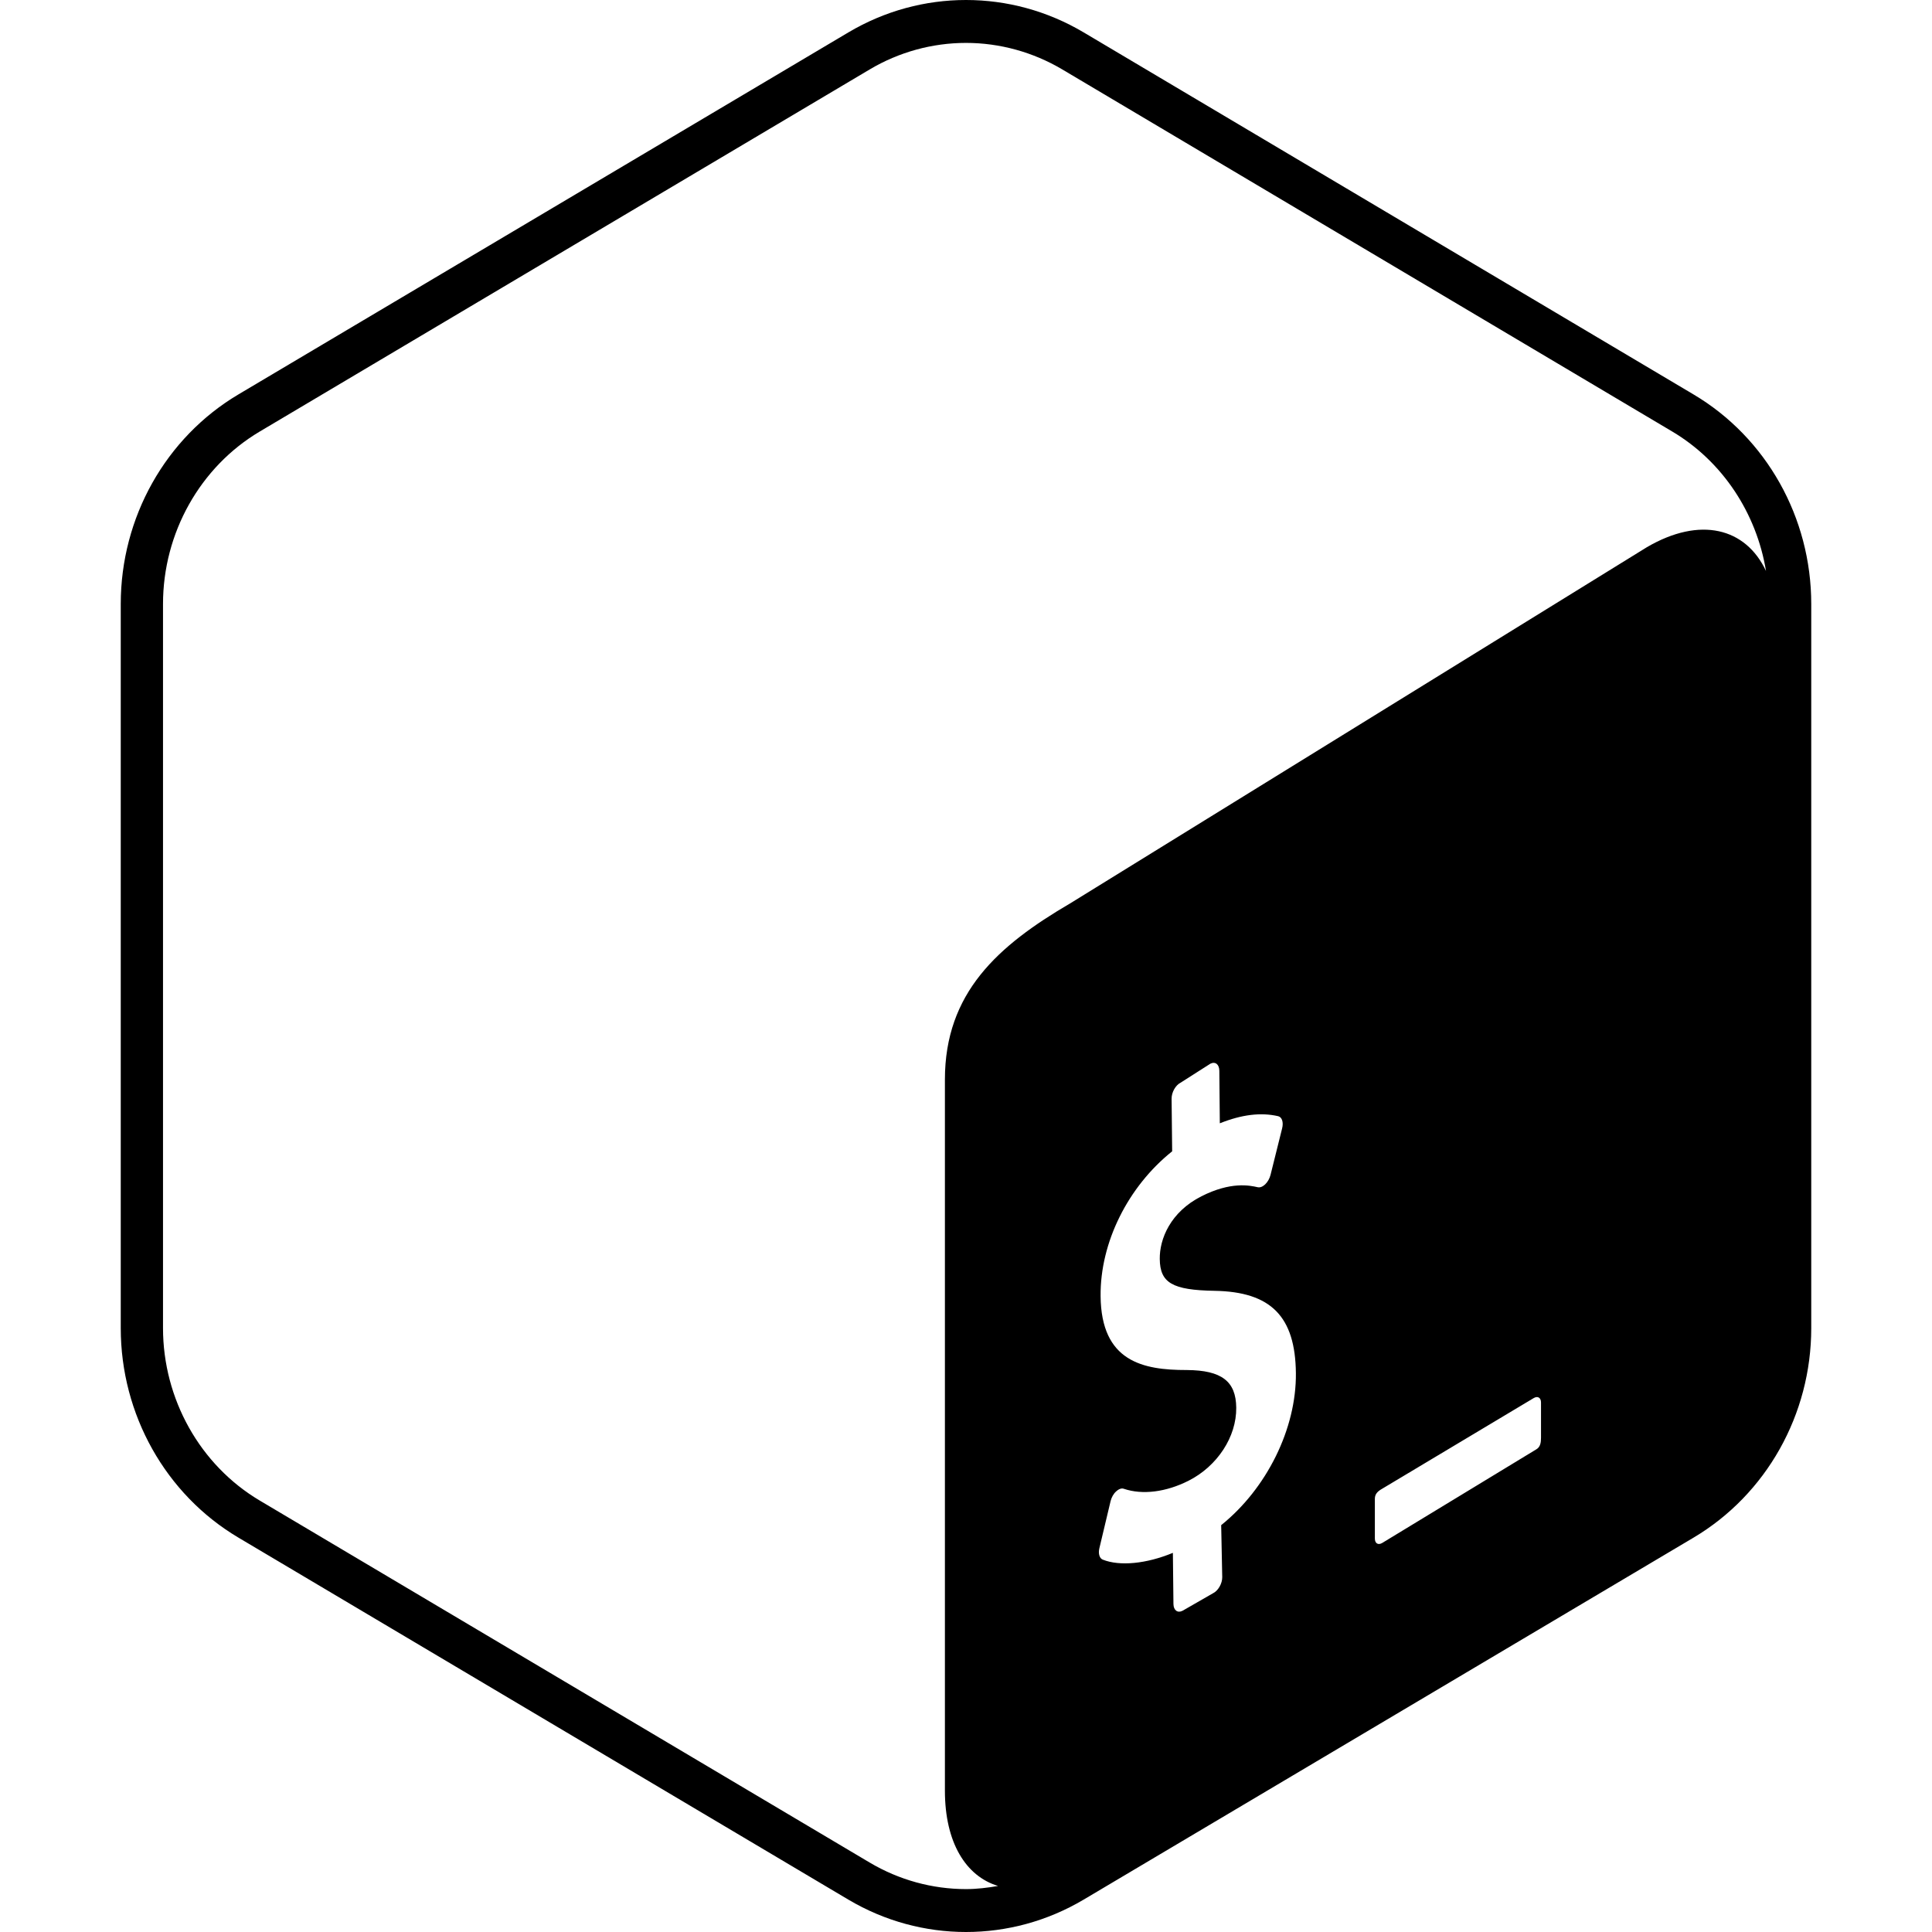
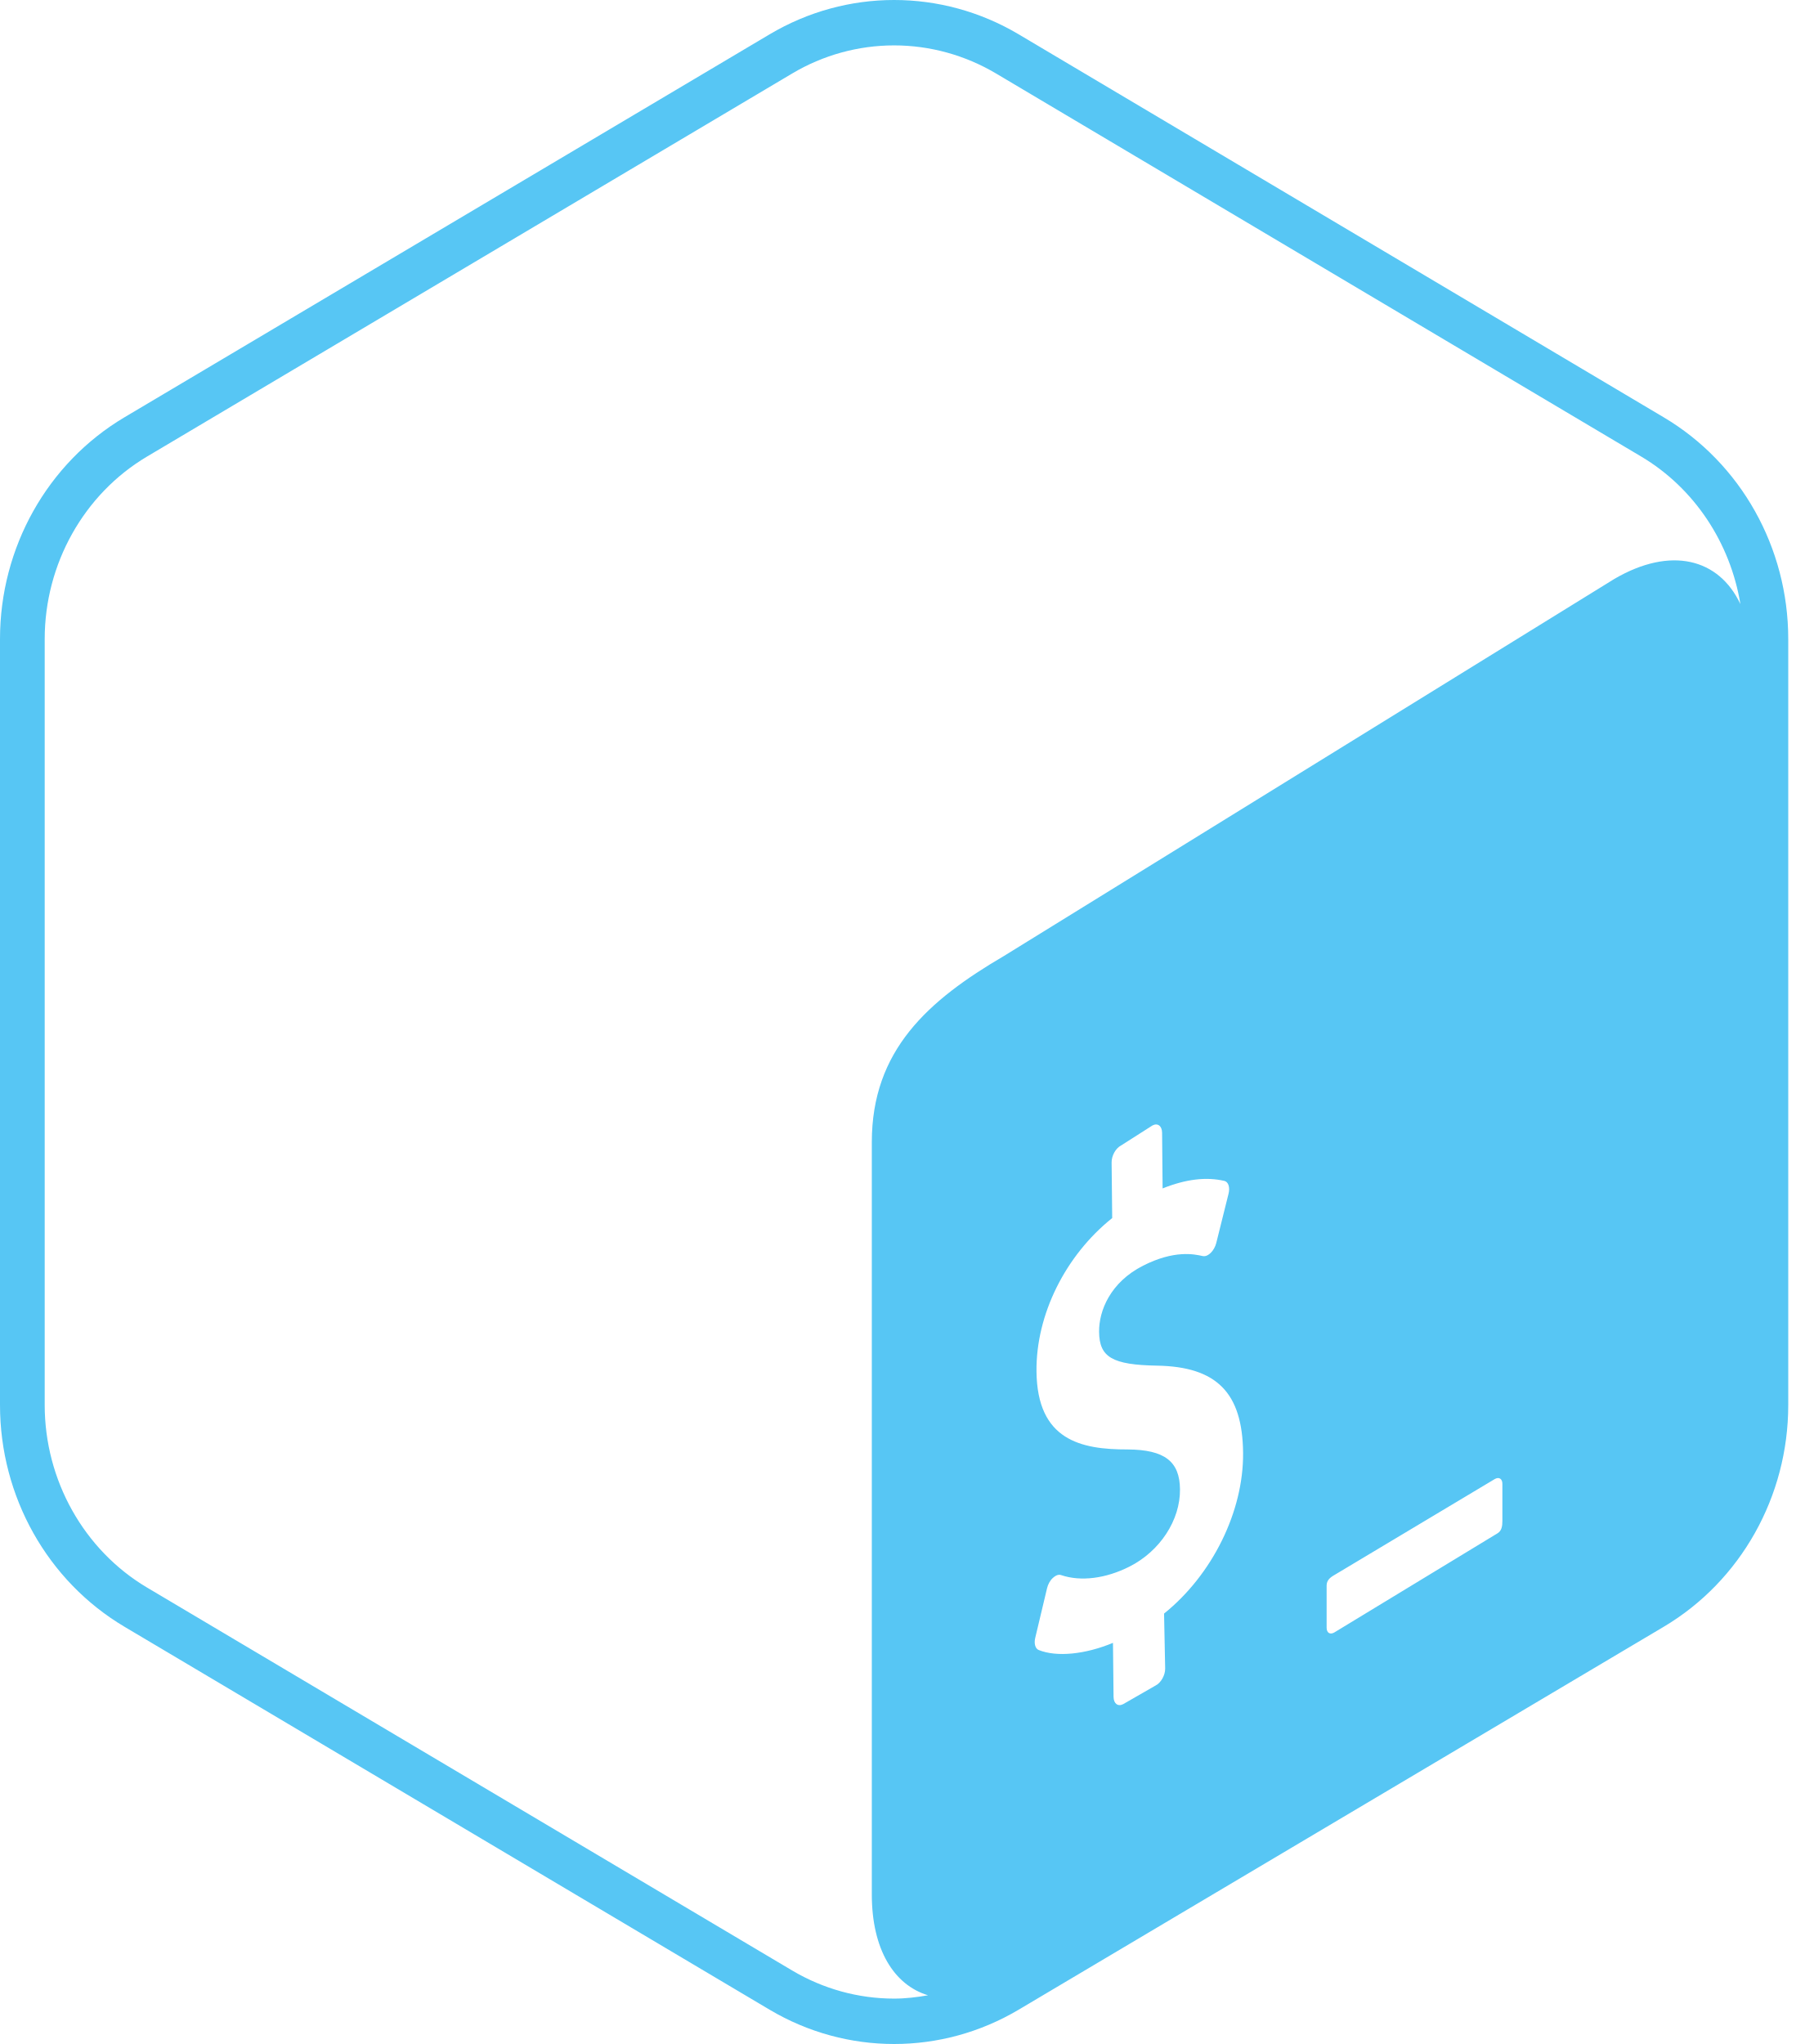
- <svg xmlns="http://www.w3.org/2000/svg" role="img" viewBox="0 0 24 24">
-   <path d="M21.038,4.9l-7.577-4.498C13.009,0.134,12.505,0,12,0c-0.505,0-1.009,0.134-1.462,0.403L2.961,4.9 C2.057,5.437,1.5,6.429,1.5,7.503v8.995c0,1.073,0.557,2.066,1.462,2.603l7.577,4.497C10.991,23.866,11.495,24,12,24 c0.505,0,1.009-0.134,1.461-0.402l7.577-4.497c0.904-0.537,1.462-1.529,1.462-2.603V7.503C22.5,6.429,21.943,5.437,21.038,4.9z M15.17,18.946l0.013,0.646c0.001,0.078-0.05,0.167-0.111,0.198l-0.383,0.22c-0.061,0.031-0.111-0.007-0.112-0.085L14.57,19.29 c-0.328,0.136-0.66,0.169-0.872,0.084c-0.04-0.016-0.057-0.075-0.041-0.142l0.139-0.584c0.011-0.046,0.036-0.092,0.069-0.121 c0.012-0.011,0.024-0.02,0.036-0.026c0.022-0.011,0.043-0.014,0.062-0.006c0.229,0.077,0.521,0.041,0.802-0.101 c0.357-0.181,0.596-0.545,0.592-0.907c-0.003-0.328-0.181-0.465-0.613-0.468c-0.55,0.001-1.064-0.107-1.072-0.917 c-0.007-0.667,0.34-1.361,0.889-1.8l-0.007-0.652c-0.001-0.08,0.048-0.168,0.111-0.2l0.37-0.236 c0.061-0.031,0.111,0.007,0.112,0.087l0.006,0.653c0.273-0.109,0.511-0.138,0.726-0.088c0.047,0.012,0.067,0.076,0.048,0.151 l-0.144,0.578c-0.011,0.044-0.036,0.088-0.065,0.116c-0.012,0.012-0.025,0.021-0.038,0.028c-0.019,0.01-0.038,0.013-0.057,0.009 c-0.098-0.022-0.332-0.073-0.699,0.113c-0.385,0.195-0.52,0.53-0.517,0.778c0.003,0.297,0.155,0.387,0.681,0.396 c0.7,0.012,1.003,0.318,1.01,1.023C16.105,17.747,15.736,18.491,15.17,18.946z M19.143,17.859c0,0.06-0.008,0.116-0.058,0.145 l-1.916,1.164c-0.05,0.029-0.09,0.004-0.09-0.056v-0.494c0-0.06,0.037-0.093,0.087-0.122l1.887-1.129 c0.05-0.029,0.09-0.004,0.09,0.056V17.859z M20.459,6.797l-7.168,4.427c-0.894,0.523-1.553,1.109-1.553,2.187v8.833 c0,0.645,0.26,1.063,0.66,1.184c-0.131,0.023-0.264,0.039-0.398,0.039c-0.42,0-0.833-0.114-1.197-0.33L3.226,18.64 c-0.741-0.44-1.201-1.261-1.201-2.142V7.503c0-0.881,0.46-1.702,1.201-2.142l7.577-4.498c0.363-0.216,0.777-0.33,1.197-0.33 c0.419,0,0.833,0.114,1.197,0.33l7.577,4.498c0.624,0.371,1.046,1.013,1.164,1.732C21.686,6.557,21.12,6.411,20.459,6.797z" />
+ <svg xmlns="http://www.w3.org/2000/svg" width="98" height="111" viewBox="0 0 98 111" fill="none">
+   <path d="M90.363 22.663L55.32 1.859C53.229 0.62 50.898 0 48.562 0C46.227 0 43.896 0.62 41.801 1.864L6.757 22.663C2.576 25.146 0 29.734 0 34.701V76.303C0 81.266 2.576 85.859 6.762 88.342L41.805 109.141C43.896 110.38 46.227 111 48.562 111C50.898 111 53.229 110.38 55.32 109.141L90.363 88.342C94.544 85.859 97.125 81.27 97.125 76.303V34.701C97.125 29.734 94.549 25.146 90.363 22.663ZM63.224 87.625L63.284 90.613C63.288 90.974 63.053 91.385 62.77 91.529L60.999 92.546C60.717 92.69 60.486 92.514 60.481 92.153L60.449 89.216C58.932 89.845 57.396 89.998 56.416 89.605C56.231 89.531 56.152 89.258 56.226 88.948L56.869 86.247C56.92 86.034 57.035 85.822 57.188 85.687C57.244 85.636 57.299 85.595 57.355 85.567C57.456 85.516 57.553 85.502 57.641 85.539C58.7 85.895 60.051 85.729 61.351 85.072C63.002 84.235 64.107 82.552 64.089 80.877C64.075 79.36 63.252 78.727 61.254 78.713C58.71 78.718 56.333 78.218 56.295 74.472C56.263 71.387 57.868 68.177 60.407 66.147L60.375 63.131C60.37 62.761 60.597 62.354 60.888 62.206L62.599 61.115C62.882 60.971 63.113 61.147 63.117 61.517L63.145 64.537C64.408 64.033 65.508 63.899 66.503 64.13C66.72 64.186 66.813 64.482 66.725 64.829L66.059 67.502C66.008 67.705 65.892 67.909 65.758 68.038C65.703 68.094 65.643 68.135 65.582 68.168C65.495 68.214 65.407 68.228 65.319 68.21C64.866 68.108 63.783 67.872 62.086 68.732C60.305 69.634 59.681 71.183 59.695 72.33C59.709 73.704 60.412 74.12 62.844 74.162C66.082 74.217 67.483 75.633 67.516 78.893C67.548 82.08 65.841 85.521 63.224 87.625ZM81.599 82.598C81.599 82.875 81.562 83.134 81.331 83.269L72.469 88.652C72.238 88.786 72.053 88.671 72.053 88.393V86.108C72.053 85.831 72.224 85.678 72.455 85.544L81.183 80.322C81.414 80.188 81.599 80.304 81.599 80.581V82.598ZM87.685 31.436L54.533 51.911C50.399 54.33 47.351 57.04 47.351 62.026V102.878C47.351 105.862 48.553 107.795 50.403 108.354C49.797 108.461 49.182 108.535 48.562 108.535C46.62 108.535 44.71 108.008 43.026 107.009L7.983 86.21C4.556 84.175 2.428 80.378 2.428 76.303V34.701C2.428 30.627 4.556 26.83 7.983 24.795L43.026 3.991C44.705 2.992 46.62 2.465 48.562 2.465C50.5 2.465 52.415 2.992 54.099 3.991L89.142 24.795C92.028 26.511 93.98 29.48 94.526 32.805C93.36 30.326 90.743 29.651 87.685 31.436Z" fill="#57C6F4" />
</svg>
